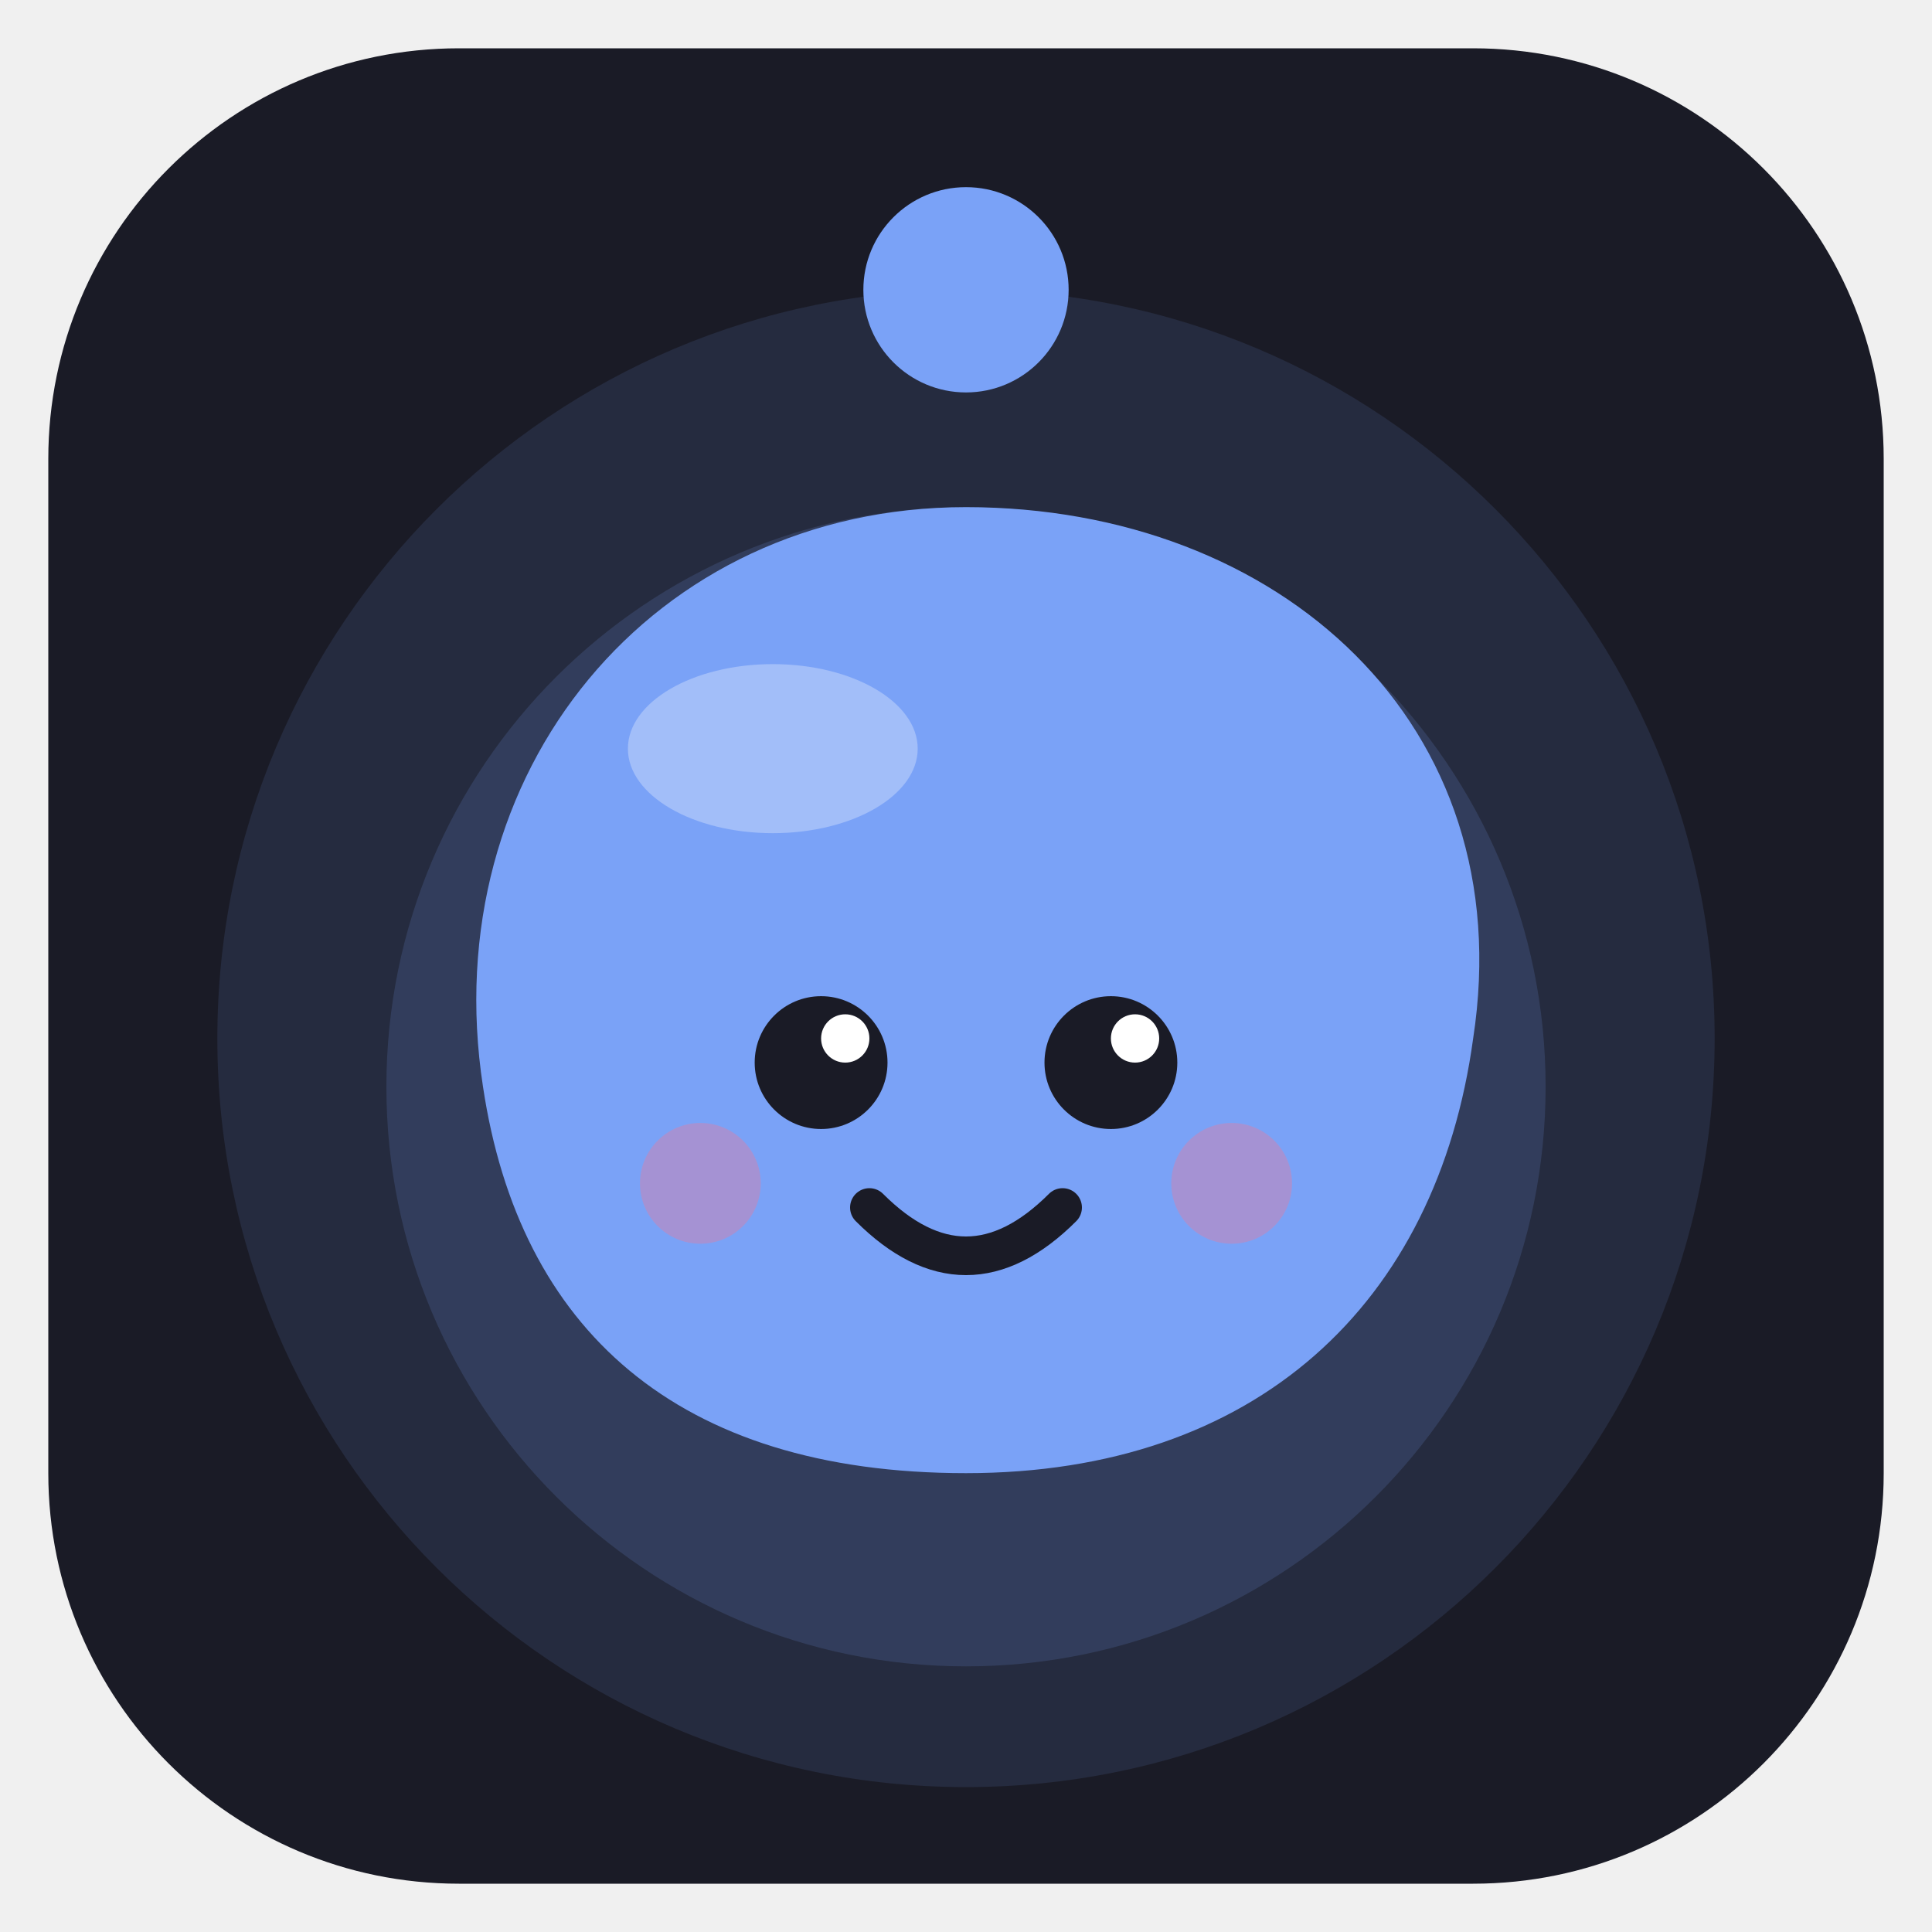
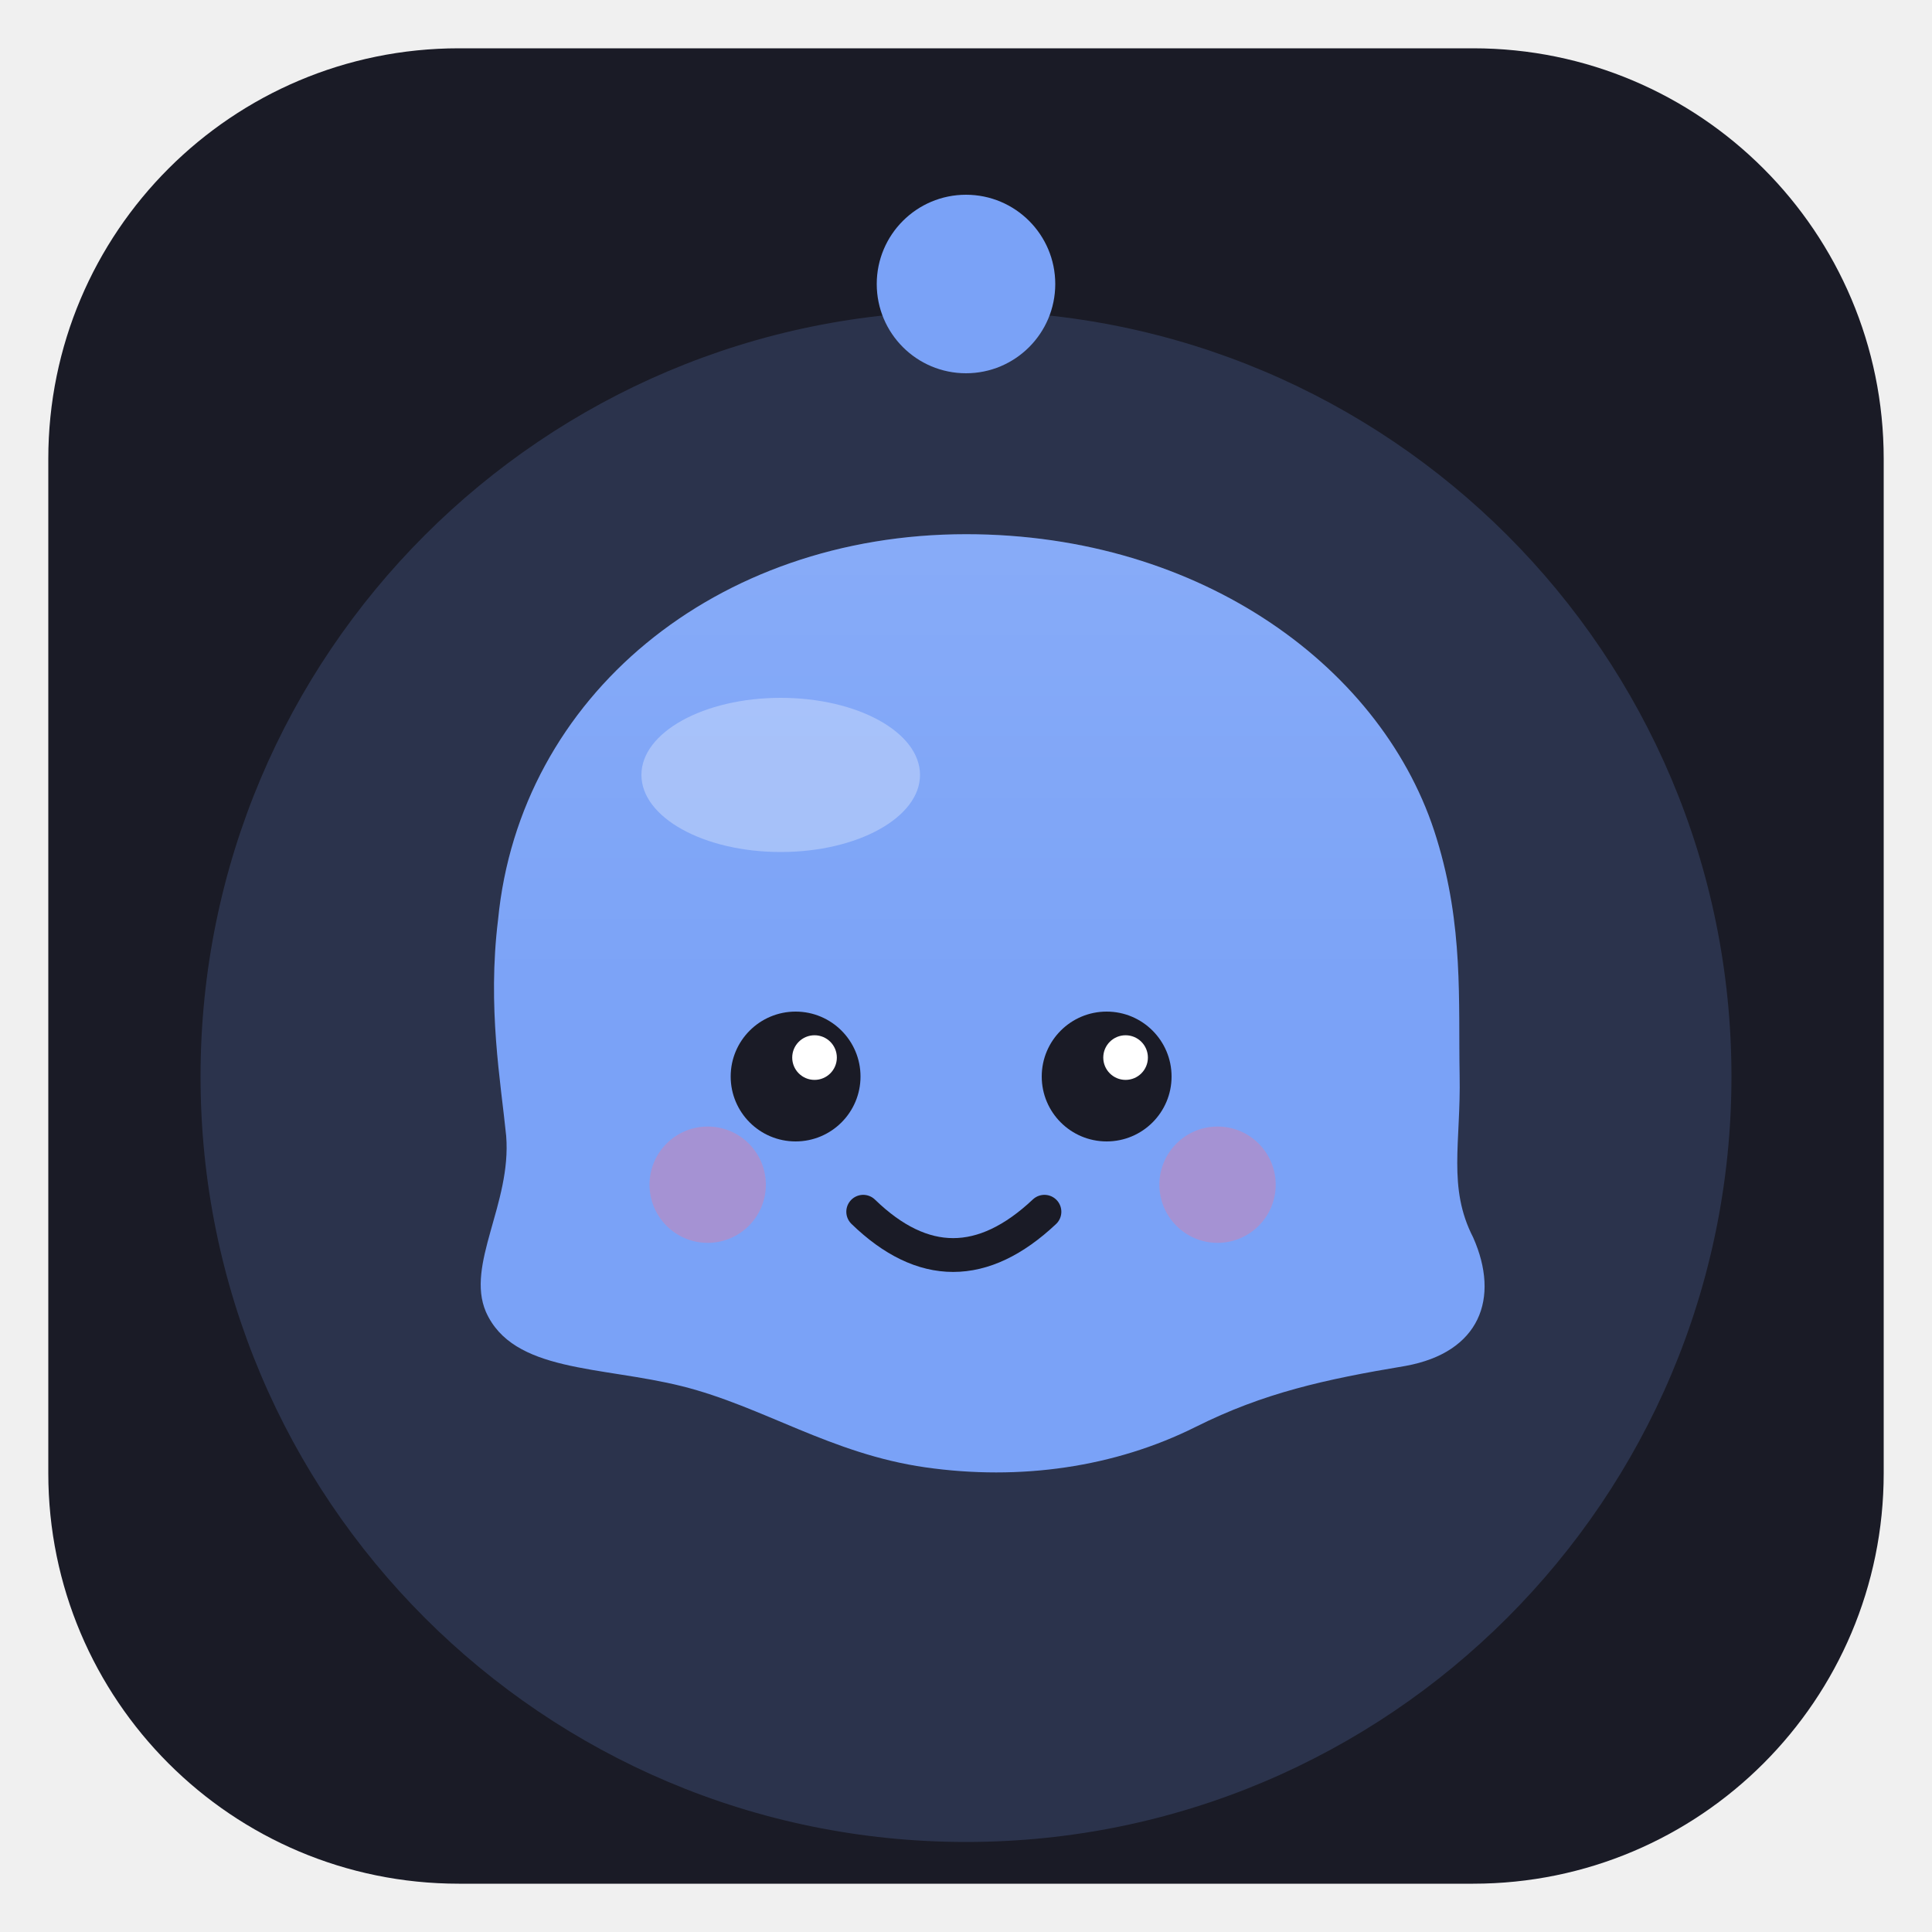
<svg xmlns="http://www.w3.org/2000/svg" viewBox="0 0 160 160" width="1024" height="1024">
+   <defs>
+     <linearGradient id="shade" x1="0" y1="0" x2="0" y2="1">
+       <stop offset="0" stop-color="#fff" stop-opacity="0.1" />
+       <stop offset="0.55" stop-color="#fff" stop-opacity="0" />
+     </linearGradient>
+   </defs>
  <rect x="4" y="4" width="152" height="152" rx="34" fill="#1A1B26" />
-   <circle cx="80" cy="86" r="62" fill="#7AA2F7" opacity="0.12" />
-   <circle cx="80" cy="90" r="48" fill="#7AA2F7" opacity="0.16" />
-   <g transform="translate(0 -2)">
-     <circle cx="80" cy="26" r="8.5" fill="#7AA2F7" />
-     <path d="M40 92c-4-26 14-48 40-48s46 18 42 44c-3 22-18 36-42 36S43 112 40 92z" fill="#7AA2F7" />
-     <ellipse cx="64" cy="64" rx="12" ry="7" fill="#fff" opacity="0.3" />
-     <circle cx="58" cy="100" r="5" fill="#F7768E" opacity="0.35" />
-     <circle cx="102" cy="100" r="5" fill="#F7768E" opacity="0.35" />
-     <ellipse cx="68" cy="90" rx="5.5" ry="5.5" fill="#1A1B26" />
-     <ellipse cx="92" cy="90" rx="5.5" ry="5.5" fill="#1A1B26" />
-     <circle cx="70" cy="88" r="2" fill="#fff" />
-     <circle cx="94" cy="88" r="2" fill="#fff" />
-     <path d="M72 102q8 8 16 0" fill="none" stroke="#1A1B26" stroke-width="3.2" stroke-linecap="round" />
+   <g transform="translate(80 84) scale(1.12) translate(-80 -84)">
+     <circle cx="80" cy="88.6" r="56.6" fill="#7AA2F7" opacity="0.18" />
+     <circle cx="80" cy="30" r="6.6" fill="#7AA2F7" />
+     <path d="M80 48.5C97.5 48.5 111 58.5 114.8 71C116.8 77.5 116.4 83 116.5 88.5C116.6 93.5 115.6 96.8 117.5 100.5C119.5 105 118 109 112.5 110C106.5 111 102 112 97 114.5C91 117.5 84 118.5 77 117.5C70 116.5 65 113 59 111.5C53 110 46.5 110.5 44.5 106C43 102.5 46.4 98 46 93C45.6 89 44.6 83.5 45.4 77C47 60.5 61.5 48.5 80 48.5Z" fill="#7AA2F7" />
+     <path d="M80 48.5C97.5 48.5 111 58.5 114.8 71C116.8 77.5 116.4 83 116.5 88.5C116.6 93.5 115.6 96.8 117.5 100.5C119.5 105 118 109 112.5 110C106.5 111 102 112 97 114.5C91 117.5 84 118.5 77 117.5C70 116.5 65 113 59 111.5C53 110 46.5 110.5 44.5 106C43 102.5 46.4 98 46 93C45.6 89 44.6 83.5 45.4 77C47 60.5 61.5 48.5 80 48.5Z" fill="url(#shade)" />
+     <ellipse cx="66.3" cy="66.3" rx="10.3" ry="5.7" fill="#fff" opacity="0.3" />
+     <circle cx="60.9" cy="96.6" r="4.3" fill="#F7768E" opacity="0.35" />
+     <circle cx="98.6" cy="96.6" r="4.3" fill="#F7768E" opacity="0.35" />
+     <circle cx="67.4" cy="88.6" r="4.8" fill="#1A1B26" />
+     <circle cx="90.4" cy="88.6" r="4.8" fill="#1A1B26" />
+     <circle cx="68.8" cy="87.2" r="1.65" fill="#fff" />
+     <circle cx="91.8" cy="87.2" r="1.65" fill="#fff" />
+     <path d="M72.4 98.6q6.6 6.4 13.4 0" fill="none" stroke="#1A1B26" stroke-width="2.5" stroke-linecap="round" />
  </g>
</svg>
